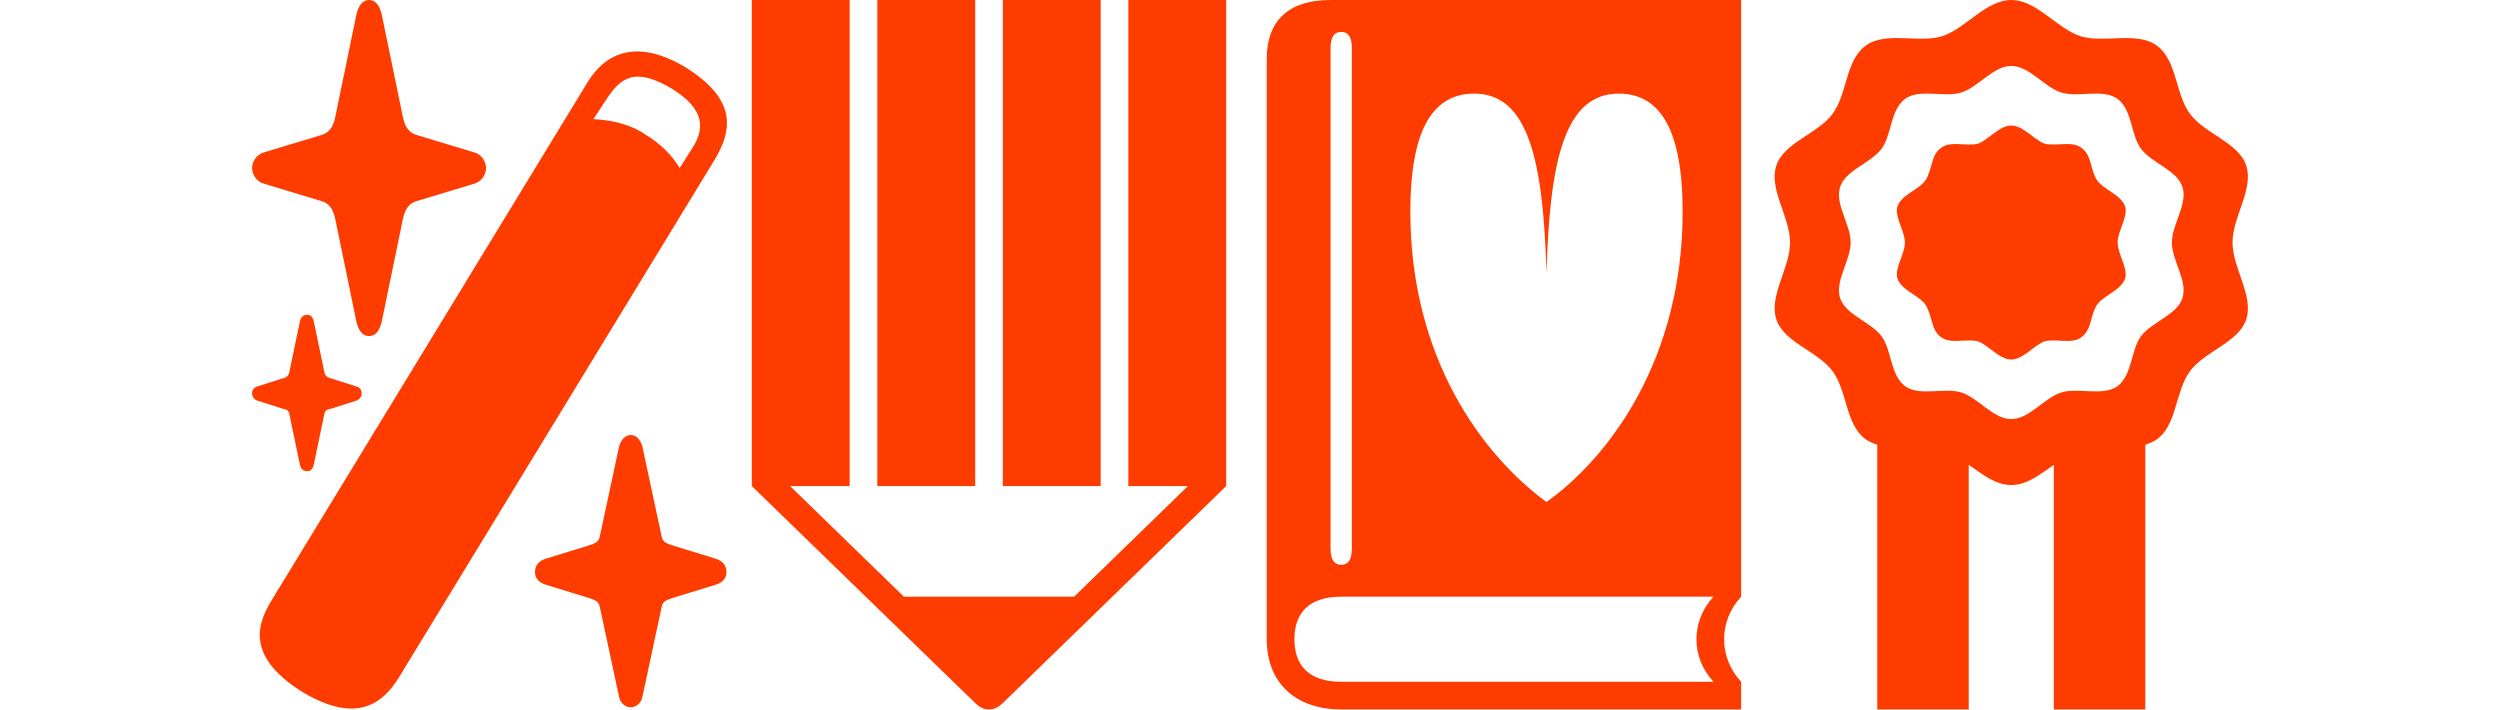
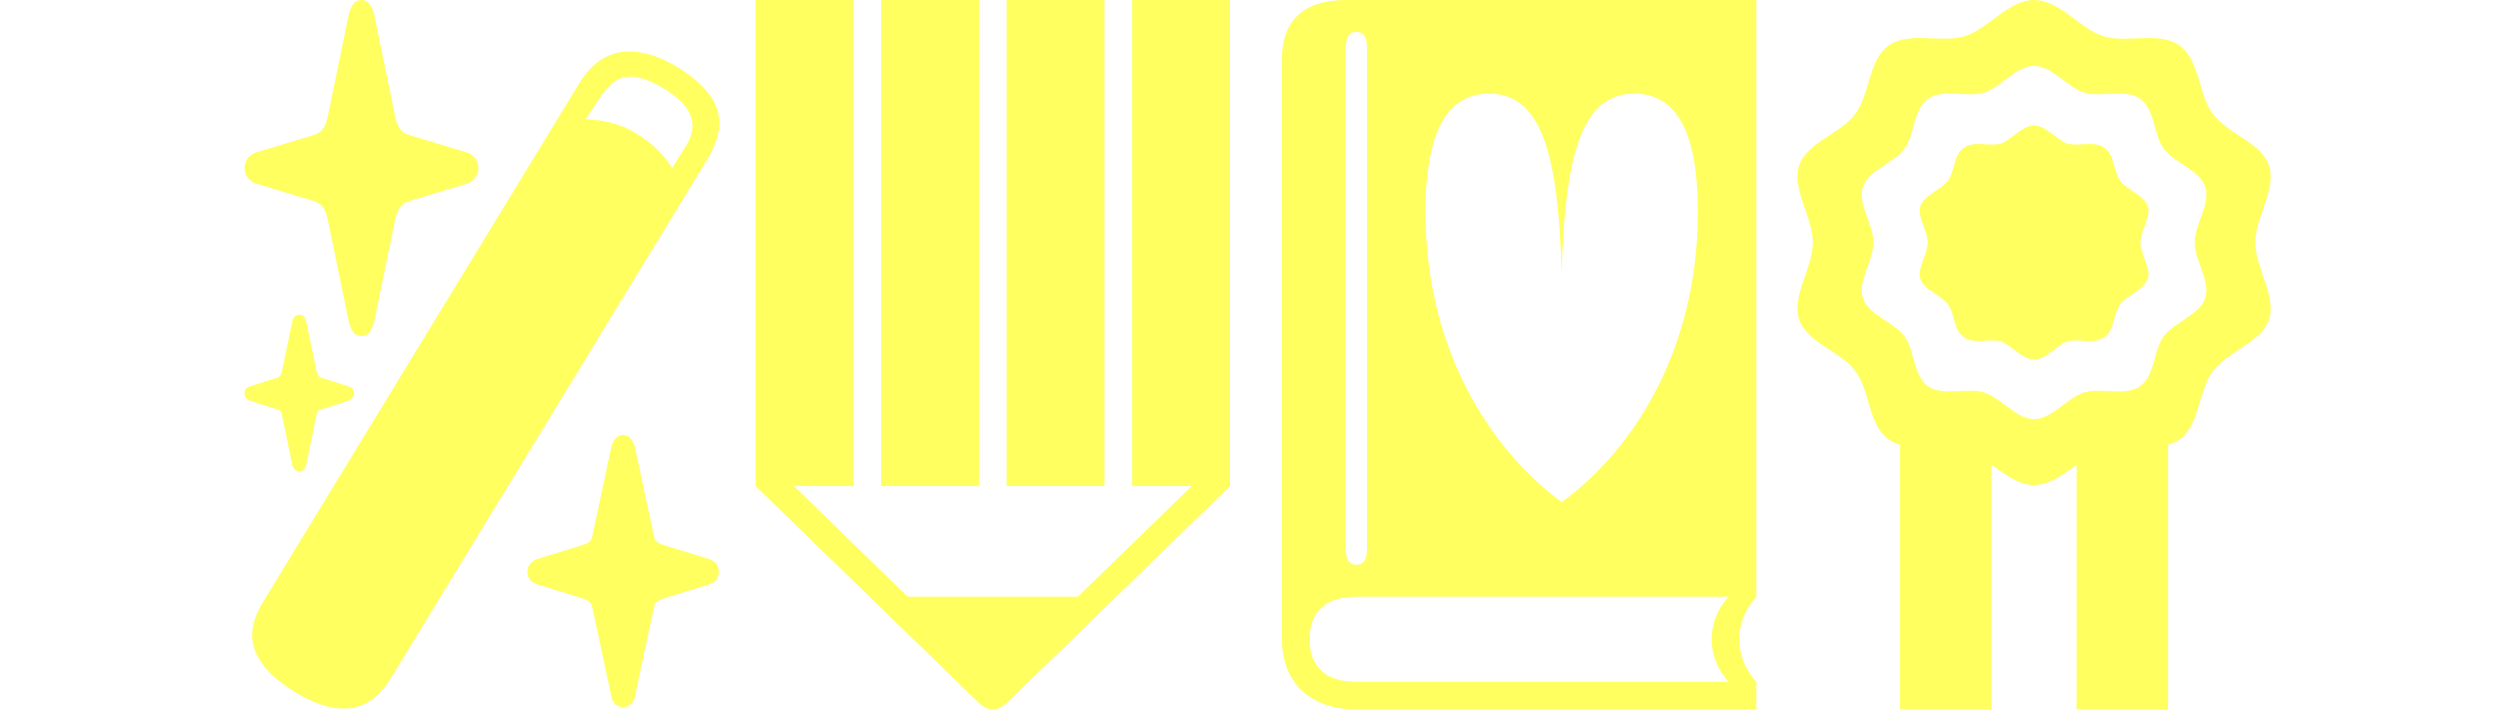
<svg xmlns="http://www.w3.org/2000/svg" version="1.1" id="Layer_1" x="0px" y="0px" viewBox="0 0 658.118 186.76" style="enable-background:new 0 0 658.118 186.76;" xml:space="preserve">
  <style type="text/css">
- 	.st0{fill:#FF3C00;}
+ 	.st0{fill:#FFFF5F;}
</style>
-   <g>
-     <g>
-       <path class="st0" d="M69.717,40.039l14.84-4.479c1.96-0.561,3.08-1.96,3.64-4.48l5.6-27.159c0.56-2.521,1.68-3.92,3.36-3.92    c1.68,0,2.8,1.399,3.36,3.92l5.6,27.159c0.56,2.521,1.68,3.92,3.64,4.48l14.84,4.479c2.24,0.561,3.36,2.521,3.36,4.2    s-1.12,3.64-3.36,4.2l-14.84,4.479c-1.96,0.561-3.08,1.96-3.64,4.48l-5.6,27.16c-0.56,2.52-1.68,3.92-3.36,3.92    c-1.68,0-2.8-1.4-3.36-3.92l-5.6-27.16c-0.56-2.521-1.68-3.92-3.64-4.48l-14.84-4.479c-2.24-0.561-3.36-2.521-3.36-4.2    S67.477,40.599,69.717,40.039z M68.037,101.638l6.16-1.96c1.12-0.279,1.68-0.56,1.96-1.68l2.8-13.439    c0.28-1.12,0.84-1.681,1.96-1.681c0.84,0,1.4,0.561,1.68,1.681l2.8,13.439c0.28,1.12,0.84,1.4,1.96,1.68l6.16,1.96    c1.12,0.28,1.68,0.841,1.68,1.961c0,0.84-0.56,1.68-1.68,1.96l-6.16,1.96c-1.12,0.279-1.68,0.279-1.96,1.399l-2.8,13.44    c-0.28,1.12-0.84,1.68-1.68,1.68c-1.12,0-1.68-0.56-1.96-1.68l-2.8-13.44c-0.28-1.12-0.84-1.12-1.96-1.399l-6.16-1.96    c-1.12-0.28-1.68-1.12-1.68-1.96C66.358,102.479,66.918,101.919,68.037,101.638z M71.398,158.199l83.159-136.359    c4.2-7,12.04-12.32,25.76-4.2c14,8.68,12.32,16.8,7.84,24.359l-83.16,136.359c-4.48,7.28-11.48,12.04-25.2,3.921    C65.798,173.598,66.918,165.478,71.398,158.199z M143.917,146.999l10.92-3.36c1.68-0.56,2.8-0.84,3.08-2.52l5.04-23.521    c0.56-1.96,1.68-3.079,3.08-3.079c1.4,0,2.52,1.119,3.08,3.079l5.04,23.521c0.28,1.68,1.4,1.96,3.08,2.52l10.92,3.36    c1.96,0.56,3.08,1.68,3.08,3.64c0,1.681-1.12,2.8-3.08,3.36l-10.92,3.36c-1.68,0.56-2.8,0.84-3.08,2.52l-5.04,23.52    c-0.28,1.681-1.68,2.801-3.08,2.801c-1.4,0-2.8-1.12-3.08-2.801l-5.04-23.52c-0.28-1.68-1.4-1.96-3.08-2.52l-10.92-3.36    c-1.96-0.561-3.08-1.68-3.08-3.36C140.837,148.678,141.957,147.558,143.917,146.999z M169.677,35.279    c4.2,2.521,7.28,5.601,9.24,8.96l3.36-5.319c3.08-4.761,3.64-10.08-5.6-15.681c-9.52-5.6-13.16-2.8-16.8,2.521l-3.64,5.6    C160.717,31.639,165.477,32.479,169.677,35.279z" />
-       <path class="st0" d="M256.433,184.798l-58.52-56.84V0h25.76v127.959h-15.68l29.96,29.12h44.8l29.96-29.12h-15.681V0h25.76v127.959    l-58.519,56.84c-1.399,1.4-2.52,1.96-3.92,1.96C258.953,186.758,257.833,186.199,256.433,184.798z M230.953,0h25.76v127.959    h-25.76V0z M263.992,0h25.76v127.959h-25.76V0z" />
-       <path class="st0" d="M333.468,168.279V15.399c0-9.24,5.04-15.399,16.8-15.399h108.08v157.079c-3.08,3.359-4.48,7.28-4.48,11.2    s1.4,7.84,4.48,11.199v7.28H353.069C341.029,186.758,333.468,179.758,333.468,168.279z M353.069,179.478h97.999    c-3.08-3.359-4.479-7.279-4.479-11.199s1.399-7.841,4.479-11.2h-97.999c-8.681,0-12.32,4.479-12.32,11.2    C340.749,174.999,344.388,179.478,353.069,179.478z M353.069,148.678c1.68,0,2.8-1.12,2.8-4.2V12.599c0-3.08-1.12-4.2-2.8-4.2    c-1.681,0-2.801,1.12-2.801,4.2v131.879C350.268,147.558,351.388,148.678,353.069,148.678z M407.108,132.159    c16.8-12.04,35.84-37.8,35.84-76.439c0-17.641-3.92-31.08-16.8-31.08c-14.279,0-18.199,17.64-19.04,47.319    c-0.84-29.68-4.76-47.319-19.04-47.319c-12.88,0-16.8,13.439-16.8,31.08C371.268,94.359,390.308,119.838,407.108,132.159z" />
-       <path class="st0" d="M491.104,115.638c-5.319-3.92-4.76-12.6-8.68-17.92c-3.92-5.319-12.88-7.56-14.84-13.72    s3.64-13.439,3.64-20.16c0-6.72-5.6-13.999-3.64-20.159s10.92-8.4,14.84-13.721c3.92-5.319,3.36-13.999,8.68-17.92    c5.32-3.92,14-0.56,20.16-2.52S522.744,0,529.464,0c6.72,0,12.04,7.56,18.199,9.52c6.16,1.96,14.84-1.4,20.16,2.52    c5.32,3.921,4.76,12.601,8.68,17.92c3.92,5.32,12.88,7.561,14.84,13.721c1.961,6.16-3.64,13.439-3.64,20.159    c0,6.721,5.601,14,3.64,20.16c-1.96,6.16-10.92,8.4-14.84,13.72c-3.92,5.32-3.359,14-8.68,17.92c-0.84,0.561-1.96,1.12-3.08,1.4    v69.72h-24.08v-64.399c-3.64,2.52-7,5.319-11.199,5.319c-4.2,0-7.561-2.8-11.2-5.319v64.399h-24.08v-69.72    C493.064,116.758,491.944,116.199,491.104,115.638z M495.304,88.479c2.8,3.92,2.24,10.08,6.16,13.159    c3.92,2.801,10.359,0.28,14.84,1.681c4.479,1.399,8.399,7,13.16,7c4.76,0,8.68-5.601,13.159-7c4.48-1.4,10.92,1.12,14.841-1.681    c3.92-3.079,3.359-9.239,6.159-13.159c3.08-3.92,9.521-5.601,10.92-10.08c1.4-4.48-2.8-9.8-2.8-14.561    c0-4.76,4.2-10.079,2.8-14.56c-1.399-4.479-7.84-6.16-10.92-10.08c-2.8-3.92-2.239-10.08-6.159-13.16    c-3.921-2.8-10.36-0.279-14.841-1.68c-4.479-1.399-8.399-7-13.159-7c-4.761,0-8.681,5.601-13.16,7    c-4.48,1.4-10.92-1.12-14.84,1.68c-3.92,3.08-3.36,9.24-6.16,13.16c-3.08,3.92-9.52,5.601-10.92,10.08    c-1.4,4.48,2.8,9.8,2.8,14.56c0,4.761-4.2,10.08-2.8,14.561C485.785,82.879,492.224,84.559,495.304,88.479z M501.464,63.838    c0-3.079-2.8-6.72-1.96-9.52c1.12-3.08,5.319-4.2,7.279-6.72c1.96-2.8,1.4-6.72,4.2-8.68c2.521-1.961,6.72-0.28,9.8-1.12    c2.801-1.12,5.601-4.761,8.681-4.761s5.88,3.641,8.68,4.761c3.08,0.84,7.28-0.841,9.8,1.12c2.8,1.96,2.24,5.88,4.2,8.68    c1.96,2.52,6.16,3.64,7.28,6.72c0.84,2.8-1.96,6.44-1.96,9.52c0,3.08,2.8,6.721,1.96,9.521c-1.12,3.08-5.32,4.2-7.28,6.72    c-1.96,2.8-1.4,6.72-4.2,8.68c-2.52,1.96-6.72,0.28-9.8,1.12c-2.8,1.12-5.6,4.761-8.68,4.761s-5.88-3.641-8.681-4.761    c-3.08-0.84-7.279,0.84-9.8-1.12c-2.8-1.96-2.24-5.88-4.2-8.68c-1.96-2.52-6.159-3.64-7.279-6.72    C498.665,70.559,501.464,66.919,501.464,63.838z" />
-     </g>
-   </g>
+   <path class="st0" d="M67.717,40.039l14.84-4.479c1.96-0.561,3.08-1.96,3.64-4.48l5.6-27.159c0.56-2.521,1.68-3.92,3.36-3.92  s2.8,1.399,3.36,3.92l5.6,27.159c0.56,2.521,1.68,3.92,3.64,4.48l14.84,4.479c2.24,0.561,3.36,2.521,3.36,4.2s-1.12,3.64-3.36,4.2  l-14.84,4.479c-1.96,0.561-3.08,1.96-3.64,4.48l-5.6,27.16c-0.56,2.52-1.68,3.92-3.36,3.92s-2.8-1.4-3.36-3.92l-5.6-27.16  c-0.56-2.521-1.68-3.92-3.64-4.48l-14.84-4.479c-2.24-0.561-3.36-2.521-3.36-4.2S65.477,40.599,67.717,40.039z M66.037,101.638  l6.16-1.96c1.12-0.279,1.68-0.56,1.96-1.68l2.8-13.439c0.28-1.12,0.84-1.681,1.96-1.681c0.84,0,1.4,0.561,1.68,1.681l2.8,13.439  c0.28,1.12,0.84,1.4,1.96,1.68l6.16,1.96c1.12,0.28,1.68,0.841,1.68,1.961c0,0.84-0.56,1.68-1.68,1.96l-6.16,1.96  c-1.12,0.279-1.68,0.279-1.96,1.399l-2.8,13.44c-0.28,1.12-0.84,1.68-1.68,1.68c-1.12,0-1.68-0.56-1.96-1.68l-2.8-13.44  c-0.28-1.12-0.84-1.12-1.96-1.399l-6.16-1.96c-1.12-0.28-1.68-1.12-1.68-1.96C64.358,102.479,64.918,101.919,66.037,101.638z   M69.398,158.199L152.557,21.84c4.2-7,12.04-12.32,25.76-4.2c14,8.68,12.32,16.8,7.84,24.359l-83.16,136.359  c-4.48,7.28-11.48,12.04-25.2,3.921C63.798,173.598,64.918,165.478,69.398,158.199z M141.917,146.999l10.92-3.36  c1.68-0.56,2.8-0.84,3.08-2.52l5.04-23.521c0.56-1.96,1.68-3.079,3.08-3.079c1.4,0,2.52,1.119,3.08,3.079l5.04,23.521  c0.28,1.68,1.4,1.96,3.08,2.52l10.92,3.36c1.96,0.56,3.08,1.68,3.08,3.64c0,1.681-1.12,2.8-3.08,3.36l-10.92,3.36  c-1.68,0.56-2.8,0.84-3.08,2.52l-5.04,23.52c-0.28,1.681-1.68,2.801-3.08,2.801c-1.4,0-2.8-1.12-3.08-2.801l-5.04-23.52  c-0.28-1.68-1.4-1.96-3.08-2.52l-10.92-3.36c-1.96-0.561-3.08-1.68-3.08-3.36C138.837,148.678,139.957,147.558,141.917,146.999z   M167.677,35.279c4.2,2.521,7.28,5.601,9.24,8.96l3.36-5.319c3.08-4.761,3.64-10.08-5.6-15.681c-9.52-5.6-13.16-2.8-16.8,2.521  l-3.64,5.6C158.717,31.639,163.477,32.479,167.677,35.279z" />
+   <path class="st0" d="M257.433,184.798l-58.52-56.84V0h25.76v127.959h-15.68l29.96,29.12h44.8l29.96-29.12h-15.681V0h25.76v127.959  l-58.519,56.84c-1.399,1.4-2.52,1.96-3.92,1.96C259.953,186.758,258.833,186.199,257.433,184.798z M231.953,0h25.76v127.959h-25.76  L231.953,0L231.953,0z M264.992,0h25.76v127.959h-25.76V0z" />
+   <path class="st0" d="M337.468,168.279V15.399c0-9.24,5.04-15.399,16.8-15.399h108.08v157.079c-3.08,3.359-4.48,7.28-4.48,11.2  s1.4,7.84,4.48,11.199v7.28H357.069C345.029,186.758,337.468,179.758,337.468,168.279z M357.069,179.478h97.999  c-3.08-3.359-4.479-7.279-4.479-11.199s1.399-7.841,4.479-11.2h-97.999c-8.681,0-12.32,4.479-12.32,11.2  C344.749,174.999,348.388,179.478,357.069,179.478z M357.069,148.678c1.68,0,2.8-1.12,2.8-4.2V12.599c0-3.08-1.12-4.2-2.8-4.2  c-1.681,0-2.801,1.12-2.801,4.2v131.879C354.268,147.558,355.388,148.678,357.069,148.678z M411.108,132.159  c16.8-12.04,35.84-37.8,35.84-76.439c0-17.641-3.92-31.08-16.8-31.08c-14.279,0-18.199,17.64-19.04,47.319  c-0.84-29.68-4.76-47.319-19.04-47.319c-12.88,0-16.8,13.439-16.8,31.08C375.268,94.359,394.308,119.838,411.108,132.159z" />
+   <path class="st0" d="M497.104,115.638c-5.319-3.92-4.76-12.6-8.68-17.92c-3.92-5.319-12.88-7.56-14.84-13.72s3.64-13.439,3.64-20.16  c0-6.72-5.6-13.999-3.64-20.159s10.92-8.4,14.84-13.721c3.92-5.319,3.36-13.999,8.68-17.92c5.32-3.92,14-0.56,20.16-2.52  c6.16-1.96,11.48-9.518,18.2-9.518s12.04,7.56,18.199,9.52c6.16,1.96,14.84-1.4,20.16,2.52c5.32,3.921,4.76,12.601,8.68,17.92  c3.92,5.32,12.88,7.561,14.84,13.721c1.961,6.16-3.64,13.439-3.64,20.159c0,6.721,5.601,14,3.64,20.16  c-1.96,6.16-10.92,8.4-14.84,13.72c-3.92,5.32-3.359,14-8.68,17.92c-0.84,0.561-1.96,1.12-3.08,1.4v69.72h-24.08v-64.399  c-3.64,2.52-7,5.319-11.199,5.319c-4.2,0-7.561-2.8-11.2-5.319v64.399h-24.08v-69.72  C499.064,116.758,497.944,116.199,497.104,115.638z M501.304,88.479c2.8,3.92,2.24,10.08,6.16,13.159  c3.92,2.801,10.359,0.28,14.84,1.681c4.479,1.399,8.399,7,13.16,7c4.76,0,8.68-5.601,13.159-7c4.48-1.4,10.92,1.12,14.841-1.681  c3.92-3.079,3.359-9.239,6.159-13.159c3.08-3.92,9.521-5.601,10.92-10.08c1.4-4.48-2.8-9.8-2.8-14.561c0-4.76,4.2-10.079,2.8-14.56  c-1.399-4.479-7.84-6.16-10.92-10.08c-2.8-3.92-2.239-10.08-6.159-13.16c-3.921-2.8-10.36-0.279-14.841-1.68  c-4.479-1.399-8.399-7-13.159-7c-4.761,0-8.681,5.601-13.16,7c-4.48,1.4-10.92-1.12-14.84,1.68c-3.92,3.08-3.36,9.24-6.16,13.16  c-3.08,3.92-9.52,5.601-10.92,10.08c-1.4,4.48,2.8,9.8,2.8,14.56c0,4.761-4.2,10.08-2.8,14.561  C491.785,82.879,498.224,84.559,501.304,88.479z M507.464,63.838c0-3.079-2.8-6.72-1.96-9.52c1.12-3.08,5.319-4.2,7.279-6.72  c1.96-2.8,1.4-6.72,4.2-8.68c2.521-1.961,6.72-0.28,9.8-1.12c2.801-1.12,5.601-4.761,8.681-4.761s5.88,3.641,8.68,4.761  c3.08,0.84,7.28-0.841,9.8,1.12c2.8,1.96,2.24,5.88,4.2,8.68c1.96,2.52,6.16,3.64,7.28,6.72c0.84,2.8-1.96,6.44-1.96,9.52  c0,3.08,2.8,6.721,1.96,9.521c-1.12,3.08-5.32,4.2-7.28,6.72c-1.96,2.8-1.4,6.72-4.2,8.68c-2.52,1.96-6.72,0.28-9.8,1.12  c-2.8,1.12-5.6,4.761-8.68,4.761s-5.88-3.641-8.681-4.761c-3.08-0.84-7.279,0.84-9.8-1.12c-2.8-1.96-2.24-5.88-4.2-8.68  c-1.96-2.52-6.159-3.64-7.279-6.72C504.665,70.559,507.464,66.919,507.464,63.838z" />
</svg>
